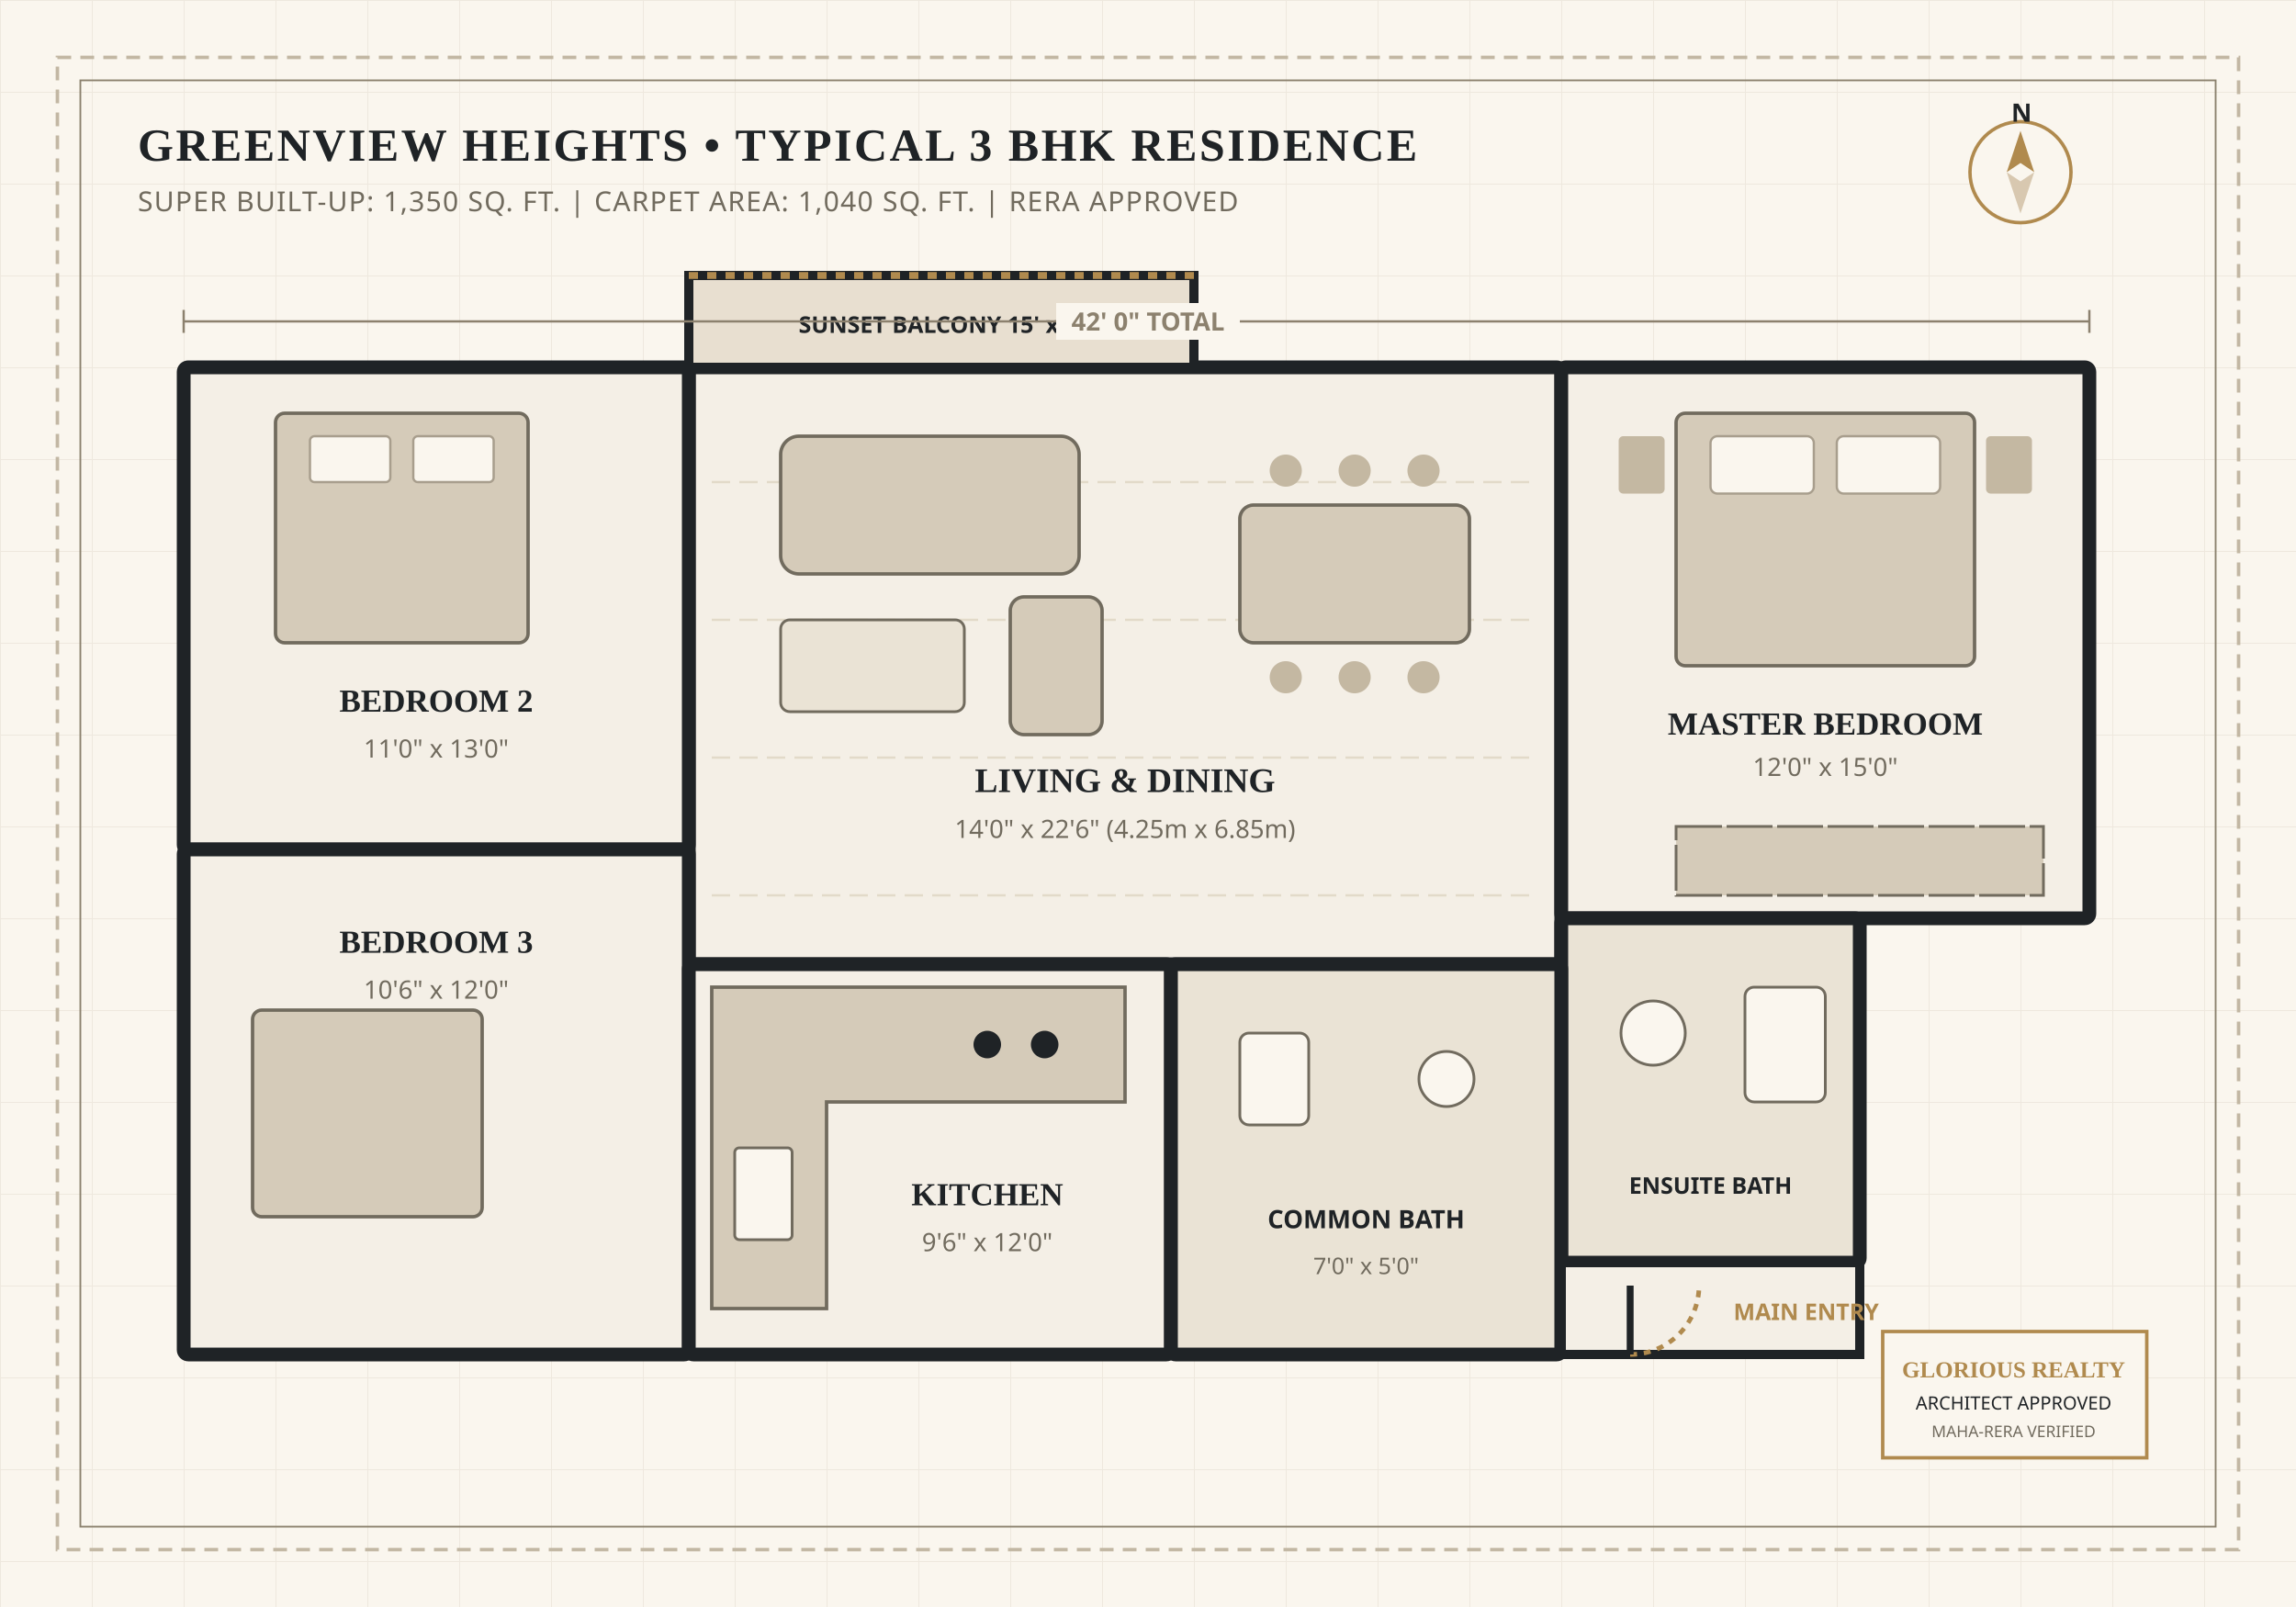
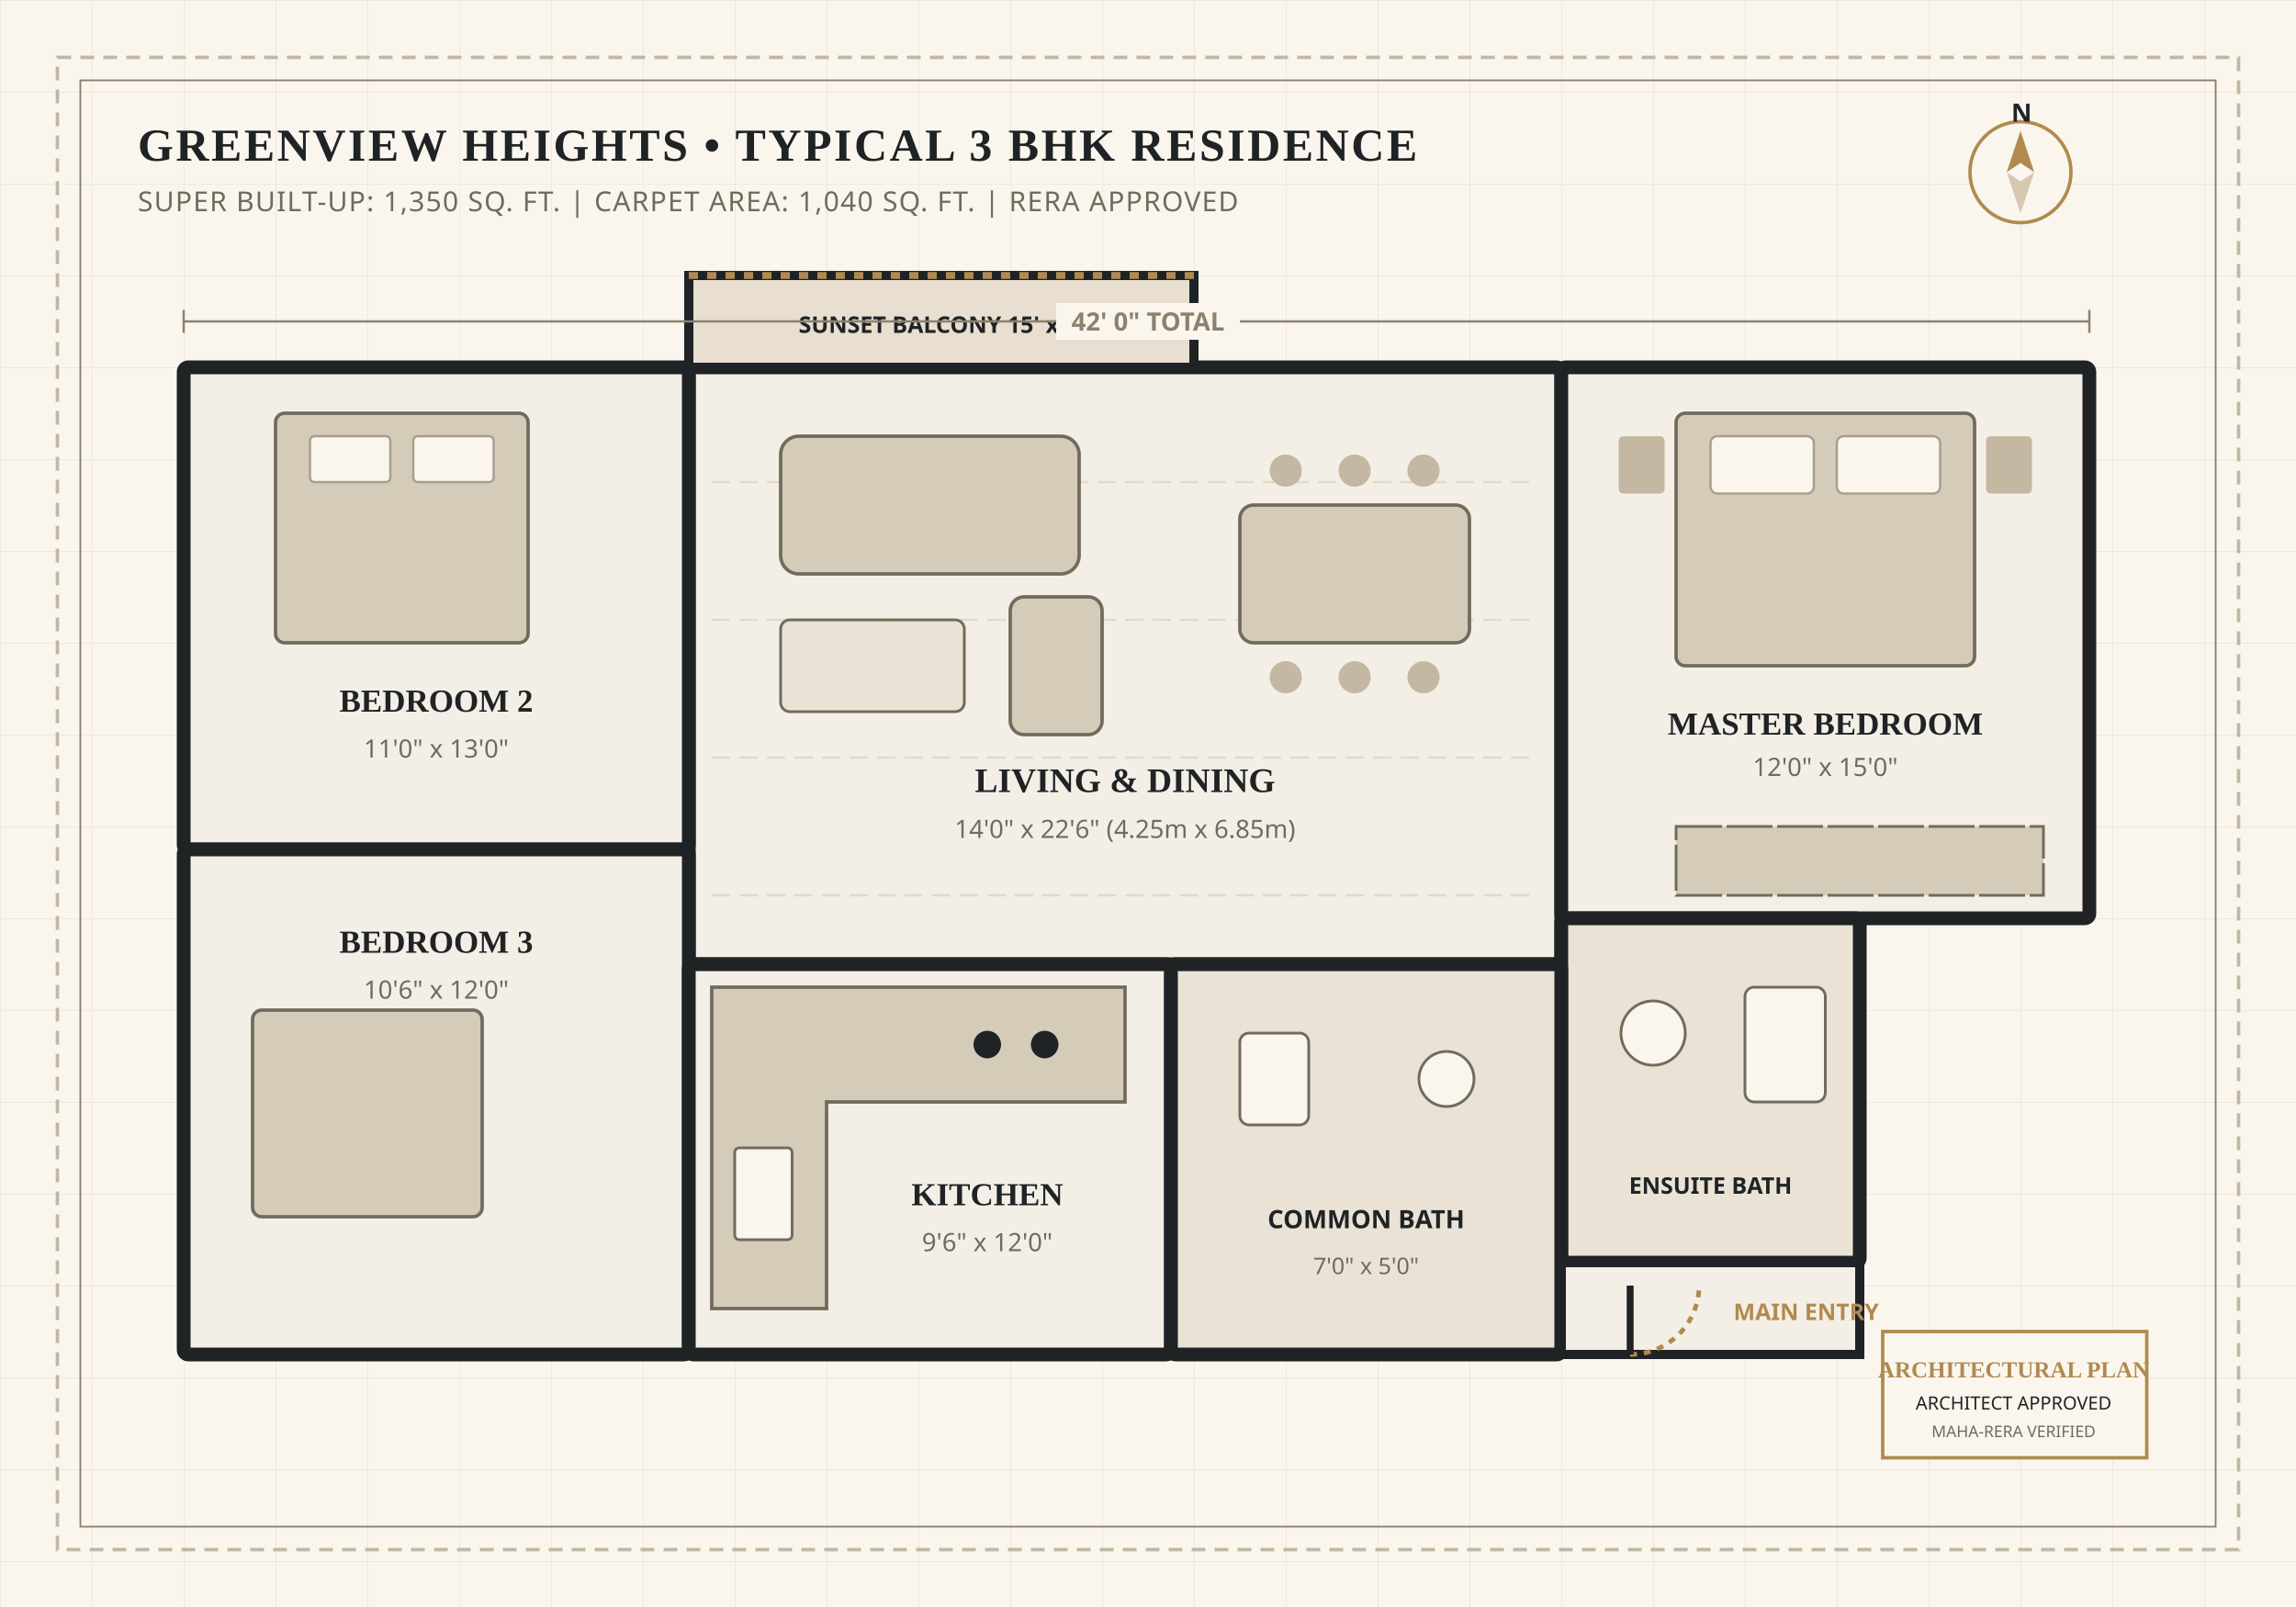
<svg xmlns="http://www.w3.org/2000/svg" viewBox="0 0 1000 700" width="100%" height="100%">
  <defs>
    <pattern id="grid" width="40" height="40" patternUnits="userSpaceOnUse">
      <path d="M 40 0 L 0 0 0 40" fill="none" stroke="#E6E0D4" stroke-width="0.8" opacity="0.6" />
    </pattern>
    <linearGradient id="wallGradient" x1="0%" y1="0%" x2="100%" y2="100%">
      <stop offset="0%" stop-color="#2D3337" />
      <stop offset="100%" stop-color="#1F2326" />
    </linearGradient>
    <linearGradient id="bronzeGradient" x1="0%" y1="0%" x2="100%" y2="100%">
      <stop offset="0%" stop-color="#C9A66B" />
      <stop offset="100%" stop-color="#B08A4E" />
    </linearGradient>
  </defs>
  <rect width="1000" height="700" fill="#FAF6EE" />
  <rect width="1000" height="700" fill="url(#grid)" />
  <rect x="25" y="25" width="950" height="650" fill="none" stroke="#C2B7A3" stroke-width="1.5" stroke-dasharray="6,4" />
  <rect x="35" y="35" width="930" height="630" fill="none" stroke="#8C816E" stroke-width="0.75" />
  <text x="60" y="70" font-family="'Times New Roman', serif" font-size="20" font-weight="bold" fill="#1F2326" letter-spacing="1">GREENVIEW HEIGHTS • TYPICAL 3 BHK RESIDENCE</text>
  <text x="60" y="92" font-family="sans-serif" font-size="12" fill="#716B5E" letter-spacing="0.5">SUPER BUILT-UP: 1,350 SQ. FT. | CARPET AREA: 1,040 SQ. FT. | RERA APPROVED</text>
  <g transform="translate(880, 75)">
    <circle cx="0" cy="0" r="22" fill="#FAF6EE" stroke="#B08A4E" stroke-width="1.5" />
    <path d="M 0 -18 L 6 0 L 0 -4 L -6 0 Z" fill="#B08A4E" />
    <path d="M 0 18 L 6 0 L 0 4 L -6 0 Z" fill="#D8C8B0" />
    <text x="-4" y="-22" font-family="sans-serif" font-size="11" font-weight="bold" fill="#1F2326">N</text>
  </g>
  <rect x="300" y="160" width="380" height="260" fill="#F4EFE6" stroke="#1F2326" stroke-width="6" rx="2" />
  <line x1="310" y1="210" x2="670" y2="210" stroke="#E2DAC9" stroke-width="1" stroke-dasharray="8,4" />
  <line x1="310" y1="270" x2="670" y2="270" stroke="#E2DAC9" stroke-width="1" stroke-dasharray="8,4" />
  <line x1="310" y1="330" x2="670" y2="330" stroke="#E2DAC9" stroke-width="1" stroke-dasharray="8,4" />
  <line x1="310" y1="390" x2="670" y2="390" stroke="#E2DAC9" stroke-width="1" stroke-dasharray="8,4" />
  <rect x="340" y="190" width="130" height="60" rx="8" fill="#D5CBB9" stroke="#716B5E" stroke-width="1.5" />
  <rect x="340" y="270" width="80" height="40" rx="4" fill="#EAE3D5" stroke="#716B5E" stroke-width="1.2" />
  <rect x="440" y="260" width="40" height="60" rx="6" fill="#D5CBB9" stroke="#716B5E" stroke-width="1.5" />
  <rect x="540" y="220" width="100" height="60" rx="6" fill="#D5CBB9" stroke="#716B5E" stroke-width="1.5" />
  <circle cx="560" cy="205" r="7" fill="#C4B8A2" />
  <circle cx="590" cy="205" r="7" fill="#C4B8A2" />
  <circle cx="620" cy="205" r="7" fill="#C4B8A2" />
  <circle cx="560" cy="295" r="7" fill="#C4B8A2" />
  <circle cx="590" cy="295" r="7" fill="#C4B8A2" />
  <circle cx="620" cy="295" r="7" fill="#C4B8A2" />
  <text x="490" y="345" text-anchor="middle" font-family="'Times New Roman', serif" font-size="15" font-weight="bold" fill="#1F2326">LIVING &amp; DINING</text>
  <text x="490" y="365" text-anchor="middle" font-family="sans-serif" font-size="11" fill="#716B5E">14'0" x 22'6" (4.25m x 6.85m)</text>
  <rect x="300" y="120" width="220" height="40" fill="#E8DFD0" stroke="#1F2326" stroke-width="4" />
  <line x1="300" y1="120" x2="520" y2="120" stroke="#B08A4E" stroke-width="3" stroke-dasharray="4,4" />
  <text x="410" y="145" text-anchor="middle" font-family="sans-serif" font-size="10" font-weight="bold" fill="#1F2326">SUNSET BALCONY 15' x 5'</text>
  <rect x="680" y="160" width="230" height="240" fill="#F4EFE6" stroke="#1F2326" stroke-width="6" rx="2" />
  <rect x="730" y="180" width="130" height="110" rx="4" fill="#D5CBB9" stroke="#716B5E" stroke-width="1.5" />
  <rect x="745" y="190" width="45" height="25" rx="3" fill="#FAF6EE" stroke="#A89E8D" stroke-width="1" />
  <rect x="800" y="190" width="45" height="25" rx="3" fill="#FAF6EE" stroke="#A89E8D" stroke-width="1" />
  <rect x="705" y="190" width="20" height="25" rx="2" fill="#C4B8A2" />
  <rect x="865" y="190" width="20" height="25" rx="2" fill="#C4B8A2" />
  <rect x="730" y="360" width="160" height="30" fill="#D5CBB9" stroke="#716B5E" stroke-width="1.2" stroke-dasharray="20,2" />
  <text x="795" y="320" text-anchor="middle" font-family="'Times New Roman', serif" font-size="14" font-weight="bold" fill="#1F2326">MASTER BEDROOM</text>
  <text x="795" y="338" text-anchor="middle" font-family="sans-serif" font-size="11" fill="#716B5E">12'0" x 15'0"</text>
  <rect x="680" y="400" width="130" height="150" fill="#EAE3D5" stroke="#1F2326" stroke-width="6" rx="2" />
  <circle cx="720" cy="450" r="14" fill="#FAF6EE" stroke="#716B5E" stroke-width="1.2" />
  <rect x="760" y="430" width="35" height="50" rx="4" fill="#FAF6EE" stroke="#716B5E" stroke-width="1.2" />
  <text x="745" y="520" text-anchor="middle" font-family="sans-serif" font-size="10" font-weight="bold" fill="#1F2326">ENSUITE BATH</text>
  <rect x="80" y="160" width="220" height="210" fill="#F4EFE6" stroke="#1F2326" stroke-width="6" rx="2" />
  <rect x="120" y="180" width="110" height="100" rx="4" fill="#D5CBB9" stroke="#716B5E" stroke-width="1.5" />
  <rect x="135" y="190" width="35" height="20" rx="2" fill="#FAF6EE" stroke="#A89E8D" stroke-width="1" />
  <rect x="180" y="190" width="35" height="20" rx="2" fill="#FAF6EE" stroke="#A89E8D" stroke-width="1" />
  <text x="190" y="310" text-anchor="middle" font-family="'Times New Roman', serif" font-size="14" font-weight="bold" fill="#1F2326">BEDROOM 2</text>
  <text x="190" y="330" text-anchor="middle" font-family="sans-serif" font-size="11" fill="#716B5E">11'0" x 13'0"</text>
  <rect x="80" y="370" width="220" height="220" fill="#F4EFE6" stroke="#1F2326" stroke-width="6" rx="2" />
  <rect x="110" y="440" width="100" height="90" rx="4" fill="#D5CBB9" stroke="#716B5E" stroke-width="1.5" />
  <text x="190" y="415" text-anchor="middle" font-family="'Times New Roman', serif" font-size="14" font-weight="bold" fill="#1F2326">BEDROOM 3</text>
  <text x="190" y="435" text-anchor="middle" font-family="sans-serif" font-size="11" fill="#716B5E">10'6" x 12'0"</text>
  <rect x="300" y="420" width="210" height="170" fill="#F4EFE6" stroke="#1F2326" stroke-width="6" rx="2" />
  <path d="M 310 430 L 490 430 L 490 480 L 360 480 L 360 570 L 310 570 Z" fill="#D5CBB9" stroke="#716B5E" stroke-width="1.5" />
  <circle cx="430" cy="455" r="6" fill="#1F2326" />
  <circle cx="455" cy="455" r="6" fill="#1F2326" />
  <rect x="320" y="500" width="25" height="40" rx="2" fill="#FAF6EE" stroke="#716B5E" stroke-width="1.2" />
  <text x="430" y="525" text-anchor="middle" font-family="'Times New Roman', serif" font-size="14" font-weight="bold" fill="#1F2326">KITCHEN</text>
  <text x="430" y="545" text-anchor="middle" font-family="sans-serif" font-size="11" fill="#716B5E">9'6" x 12'0"</text>
  <rect x="510" y="420" width="170" height="170" fill="#EAE3D5" stroke="#1F2326" stroke-width="6" rx="2" />
  <rect x="540" y="450" width="30" height="40" rx="4" fill="#FAF6EE" stroke="#716B5E" stroke-width="1.2" />
  <circle cx="630" cy="470" r="12" fill="#FAF6EE" stroke="#716B5E" stroke-width="1.2" />
  <text x="595" y="535" text-anchor="middle" font-family="sans-serif" font-size="11" font-weight="bold" fill="#1F2326">COMMON BATH</text>
  <text x="595" y="555" text-anchor="middle" font-family="sans-serif" font-size="10" fill="#716B5E">7'0" x 5'0"</text>
  <g transform="translate(680, 550)">
    <rect x="0" y="0" width="130" height="40" fill="#F4EFE6" stroke="#1F2326" stroke-width="4" />
    <path d="M 30 40 A 30 30 0 0 0 60 10" fill="none" stroke="#B08A4E" stroke-width="2" stroke-dasharray="3,3" />
    <line x1="30" y1="40" x2="30" y2="10" stroke="#1F2326" stroke-width="3" />
    <text x="75" y="25" font-family="sans-serif" font-size="10" font-weight="bold" fill="#B08A4E">MAIN ENTRY</text>
  </g>
  <line x1="80" y1="140" x2="910" y2="140" stroke="#8C816E" stroke-width="1" />
  <line x1="80" y1="135" x2="80" y2="145" stroke="#8C816E" stroke-width="1" />
  <line x1="910" y1="135" x2="910" y2="145" stroke="#8C816E" stroke-width="1" />
  <rect x="460" y="132" width="80" height="16" fill="#FAF6EE" />
  <text x="500" y="144" text-anchor="middle" font-family="sans-serif" font-size="11" font-weight="bold" fill="#8C816E">42' 0" TOTAL</text>
  <g transform="translate(820, 580)">
    <rect x="0" y="0" width="115" height="55" fill="#FAF6EE" stroke="#B08A4E" stroke-width="1.5" />
-     <text x="57" y="20" text-anchor="middle" font-family="'Times New Roman', serif" font-size="10" font-weight="bold" fill="#B08A4E">GLORIOUS REALTY</text>
+     <text x="57" y="20" text-anchor="middle" font-family="'Times New Roman', serif" font-size="10" font-weight="bold" fill="#B08A4E">ARCHITECTURAL PLAN</text>
    <text x="57" y="34" text-anchor="middle" font-family="sans-serif" font-size="8" fill="#1F2326">ARCHITECT APPROVED</text>
    <text x="57" y="46" text-anchor="middle" font-family="sans-serif" font-size="7" fill="#716B5E">MAHA-RERA VERIFIED</text>
  </g>
</svg>
